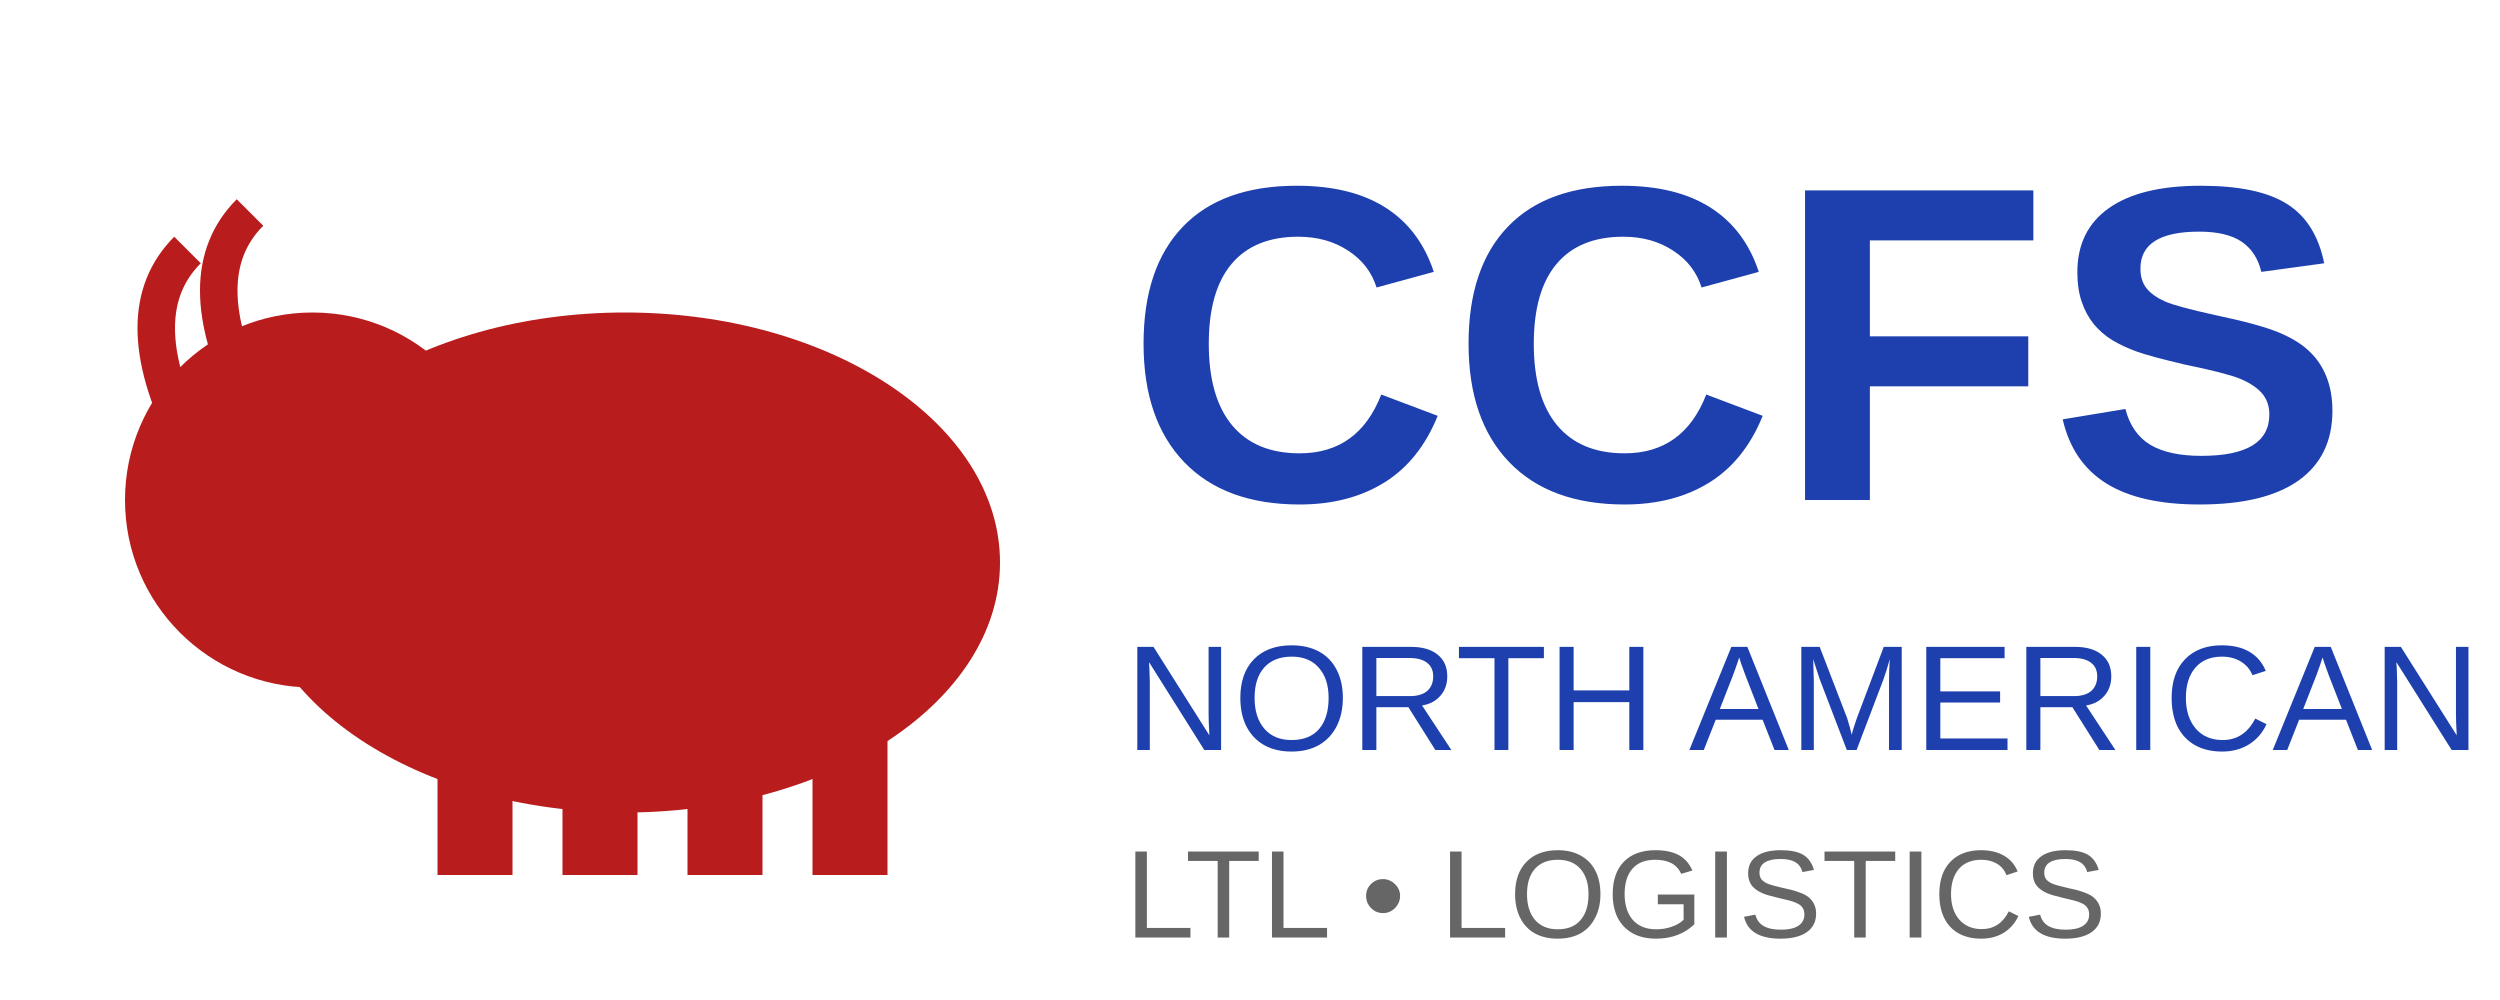
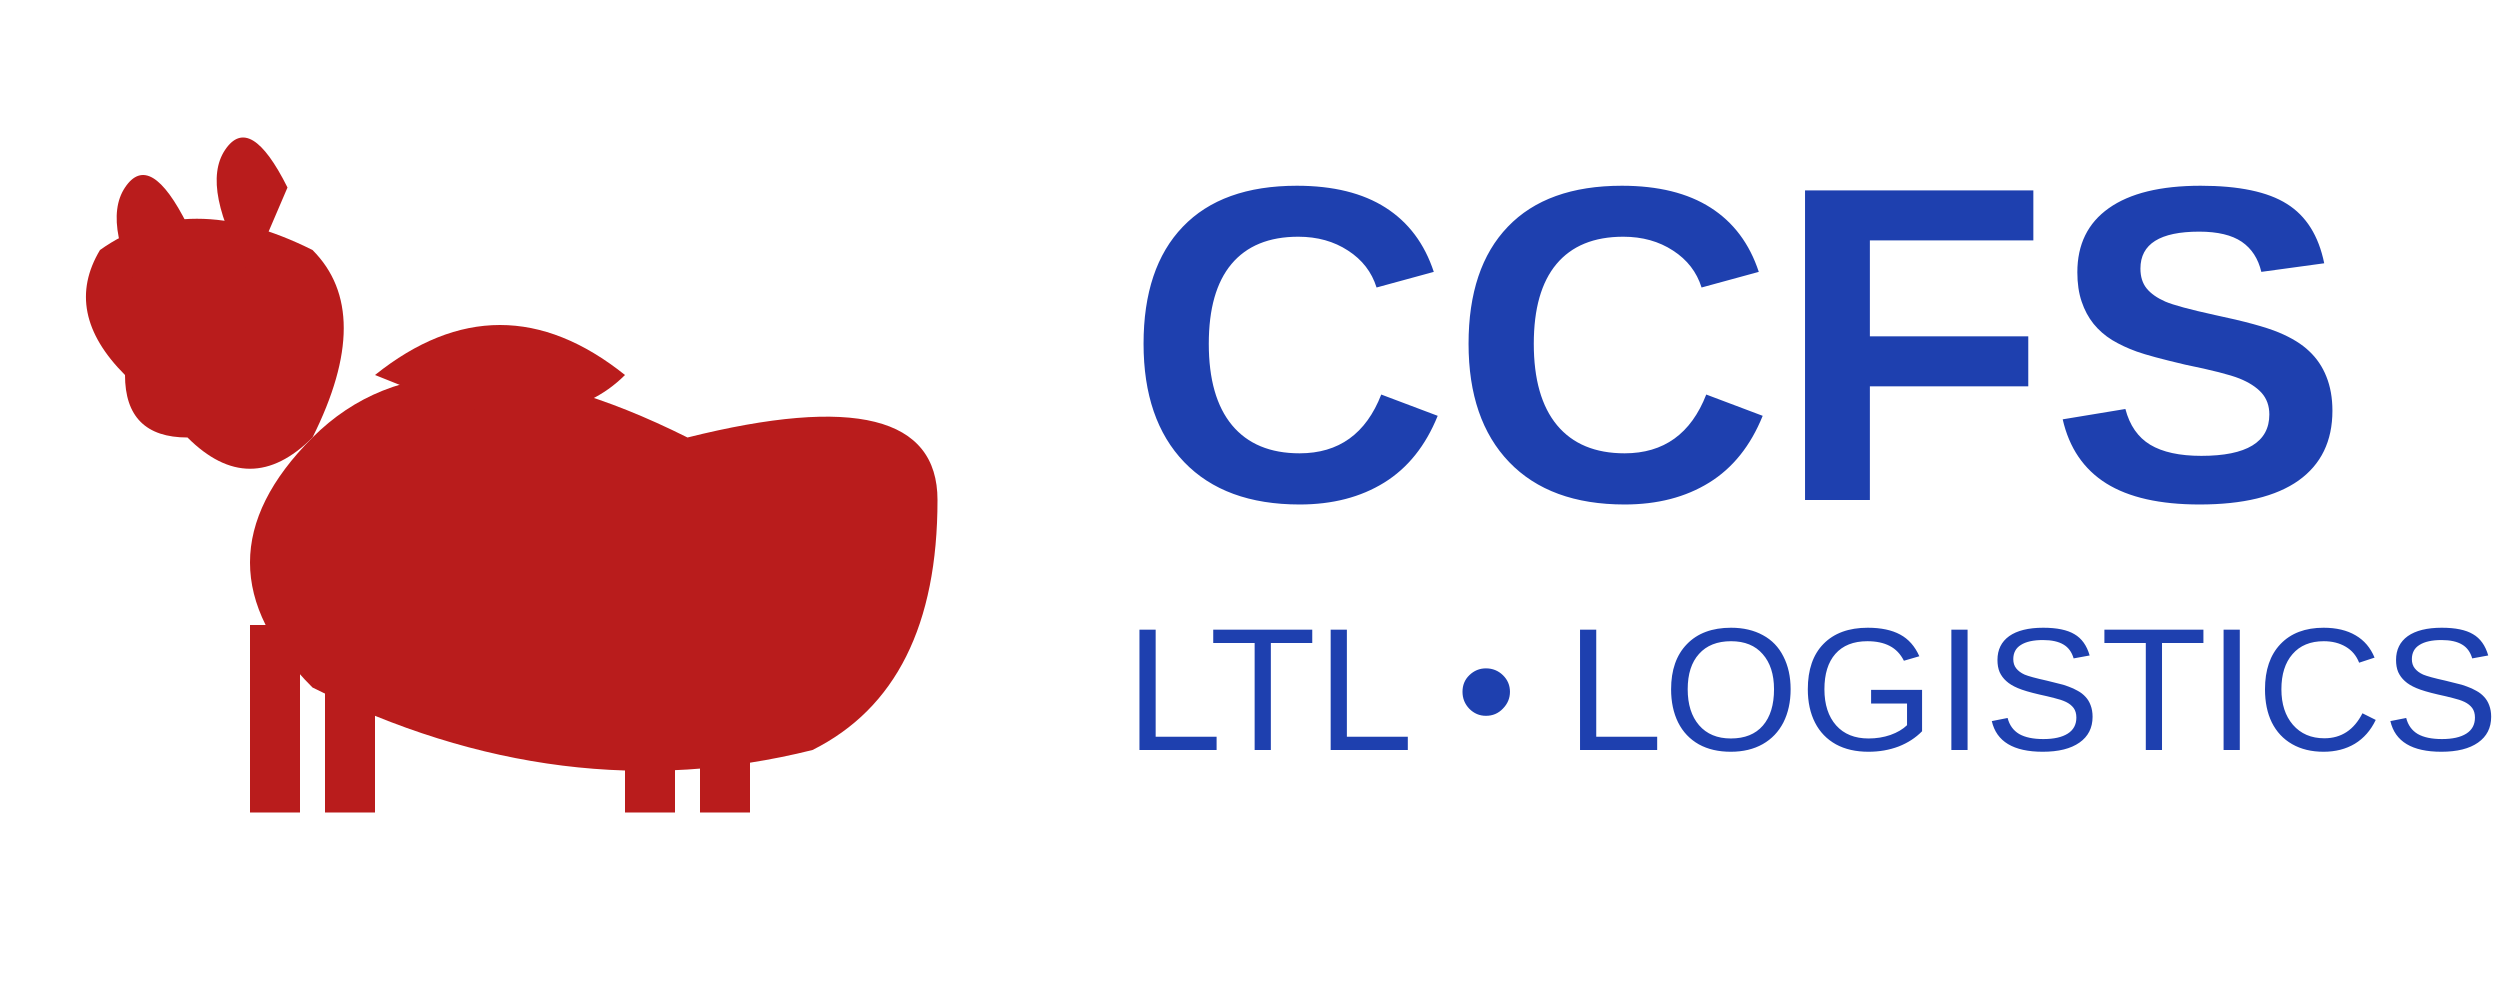
<svg xmlns="http://www.w3.org/2000/svg" width="200" height="80" viewBox="0 0 200 80">
  <g fill="#B91C1C">
-     <ellipse cx="50" cy="45" rx="30" ry="20" />
-     <circle cx="25" cy="40" r="15" />
-     <path d="M15 35 Q10 25 15 20 M20 32 Q15 22 20 17" stroke="#B91C1C" stroke-width="3" fill="none" />
-     <rect x="35" y="50" width="6" height="20" />
-     <rect x="45" y="50" width="6" height="20" />
-     <rect x="55" y="50" width="6" height="20" />
-     <rect x="65" y="50" width="6" height="20" />
+     <path d="M25 35 Q35 25 55 35 Q75 30 75 40 Q75 55 65 60 Q45 65 25 55 Q15 45 25 35Z" />
+     <path d="M10 30 Q5 25 8 20 Q15 15 25 20 Q30 25 25 35 Q20 40 15 35 Q10 35 10 30Z" />
+     <path d="M12 25 Q8 18 10 15 Q12 12 15 18" fill="#B91C1C" />
+     <path d="M20 22 Q16 15 18 12 Q20 9 23 15" fill="#B91C1C" />
+     <rect x="20" y="50" width="4" height="15" />
+     <rect x="26" y="50" width="4" height="15" />
+     <rect x="50" y="50" width="4" height="15" />
+     <rect x="56" y="50" width="4" height="15" />
+     <path d="M65 45 Q70 42 72 48 Q70 52 65 50" />
+     <path d="M30 30 Q40 22 50 30 Q45 35 35 32 Q30 30 30 30Z" />
  </g>
  <text x="90" y="40" font-family="Arial, sans-serif" font-size="36" font-weight="bold" fill="#1E40AF">CCFS</text>
-   <text x="90" y="60" font-family="Arial, sans-serif" font-size="12" fill="#1E40AF">NORTH AMERICAN</text>
-   <text x="90" y="75" font-family="Arial, sans-serif" font-size="10" fill="#666666">LTL • LOGISTICS</text>
+   <text x="90" y="60" font-family="Arial, sans-serif" font-size="14" fill="#1E40AF">LTL • LOGISTICS</text>
</svg>
